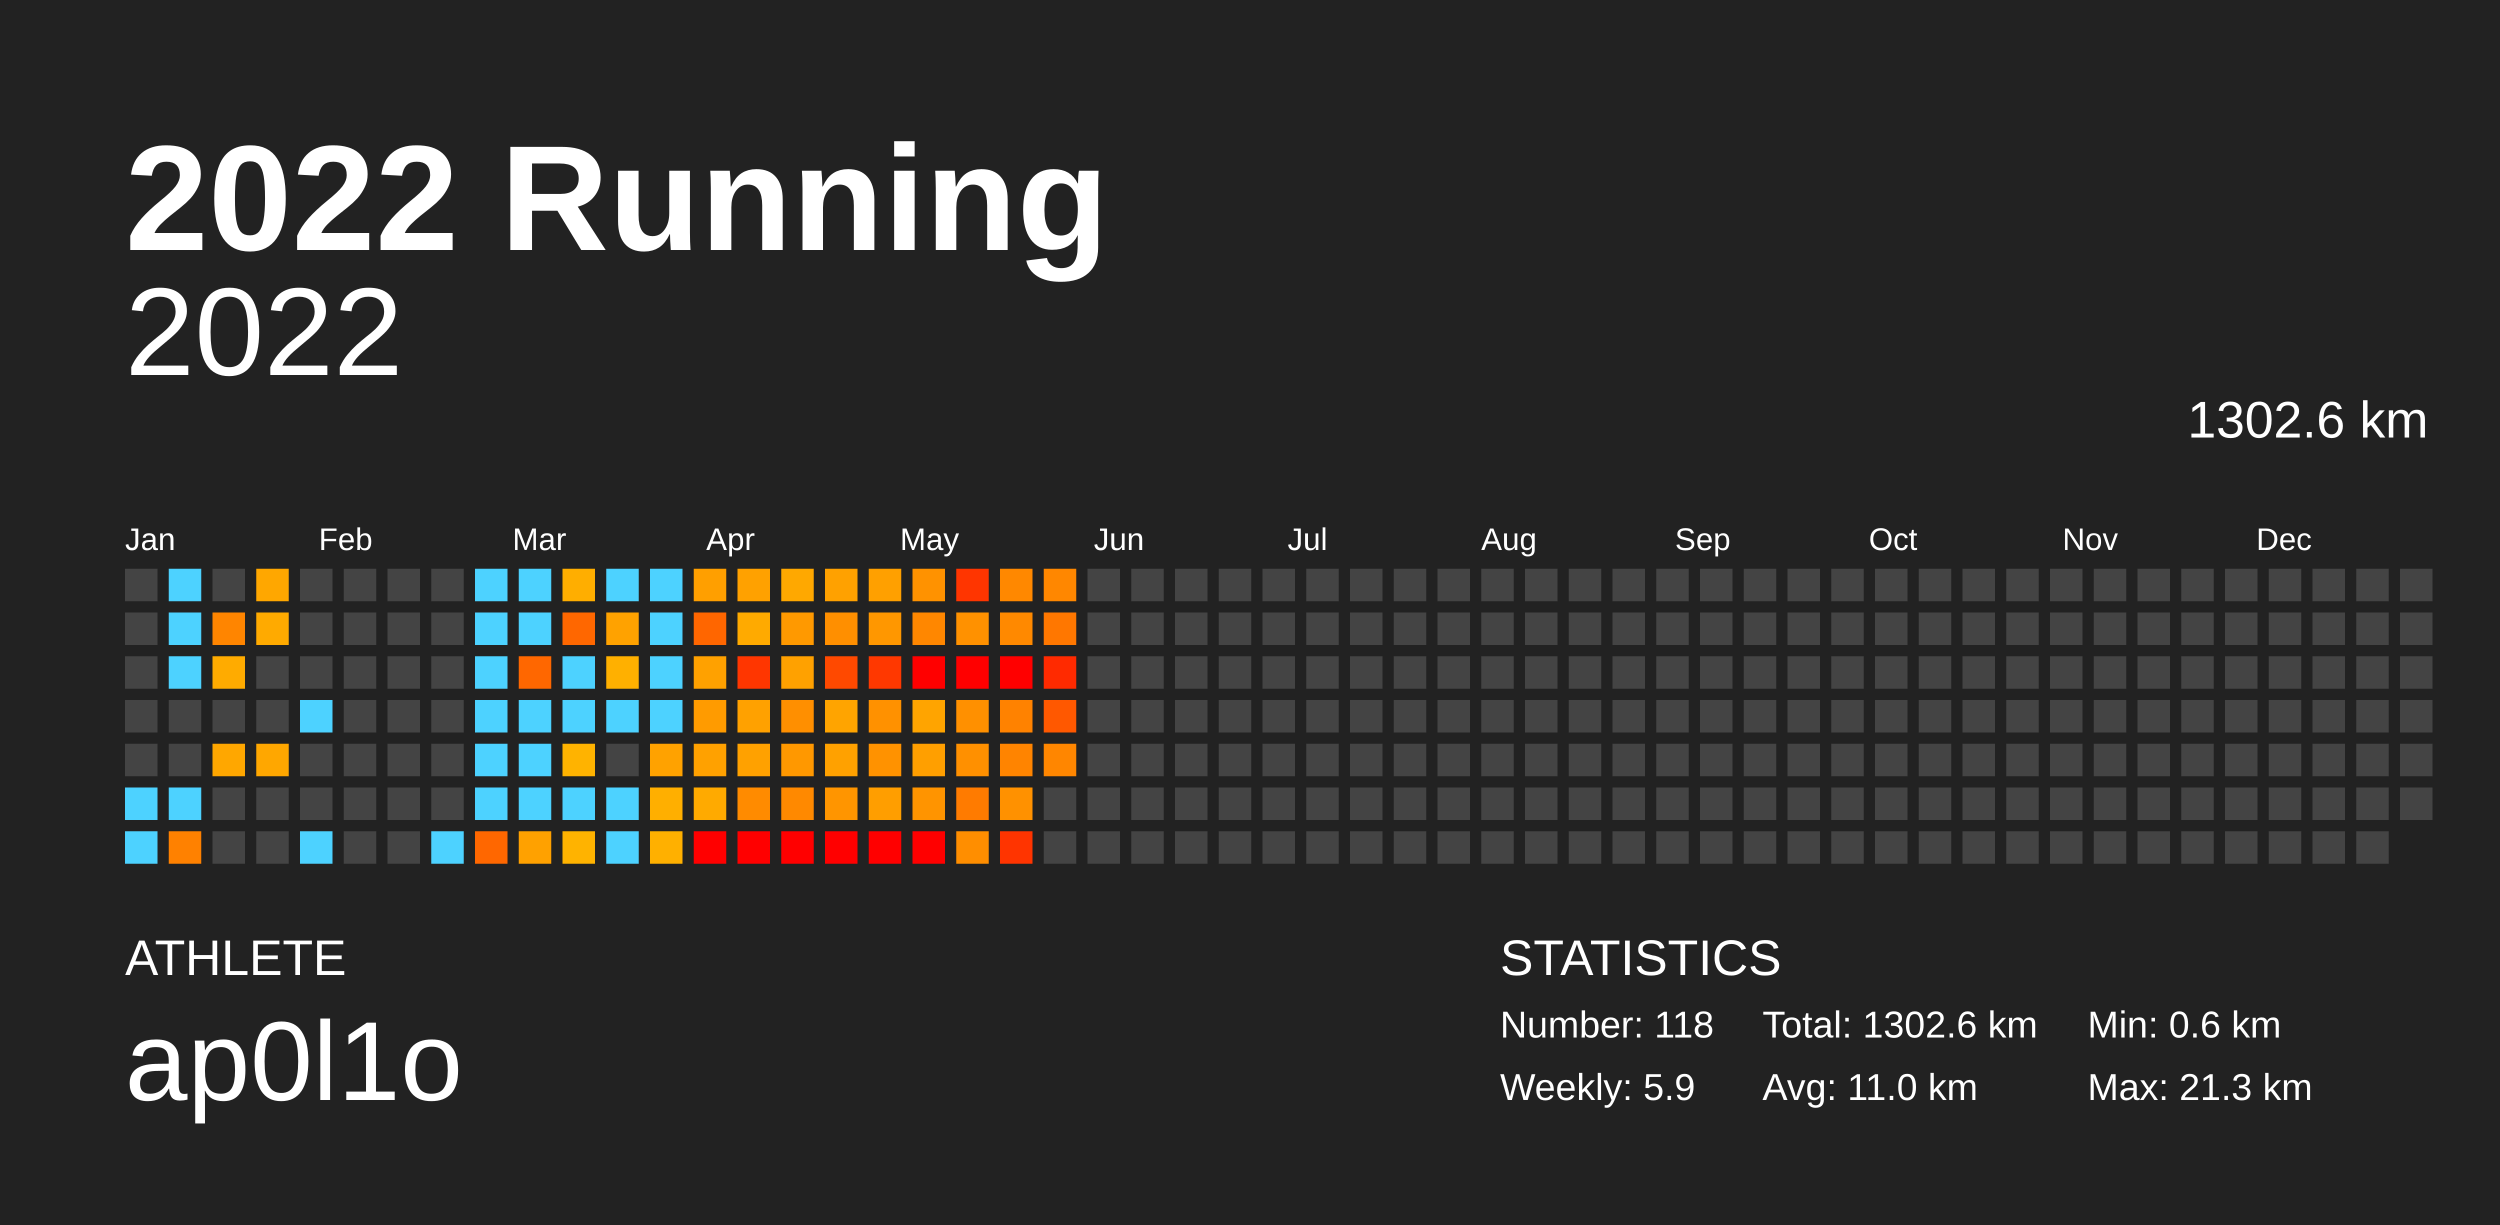
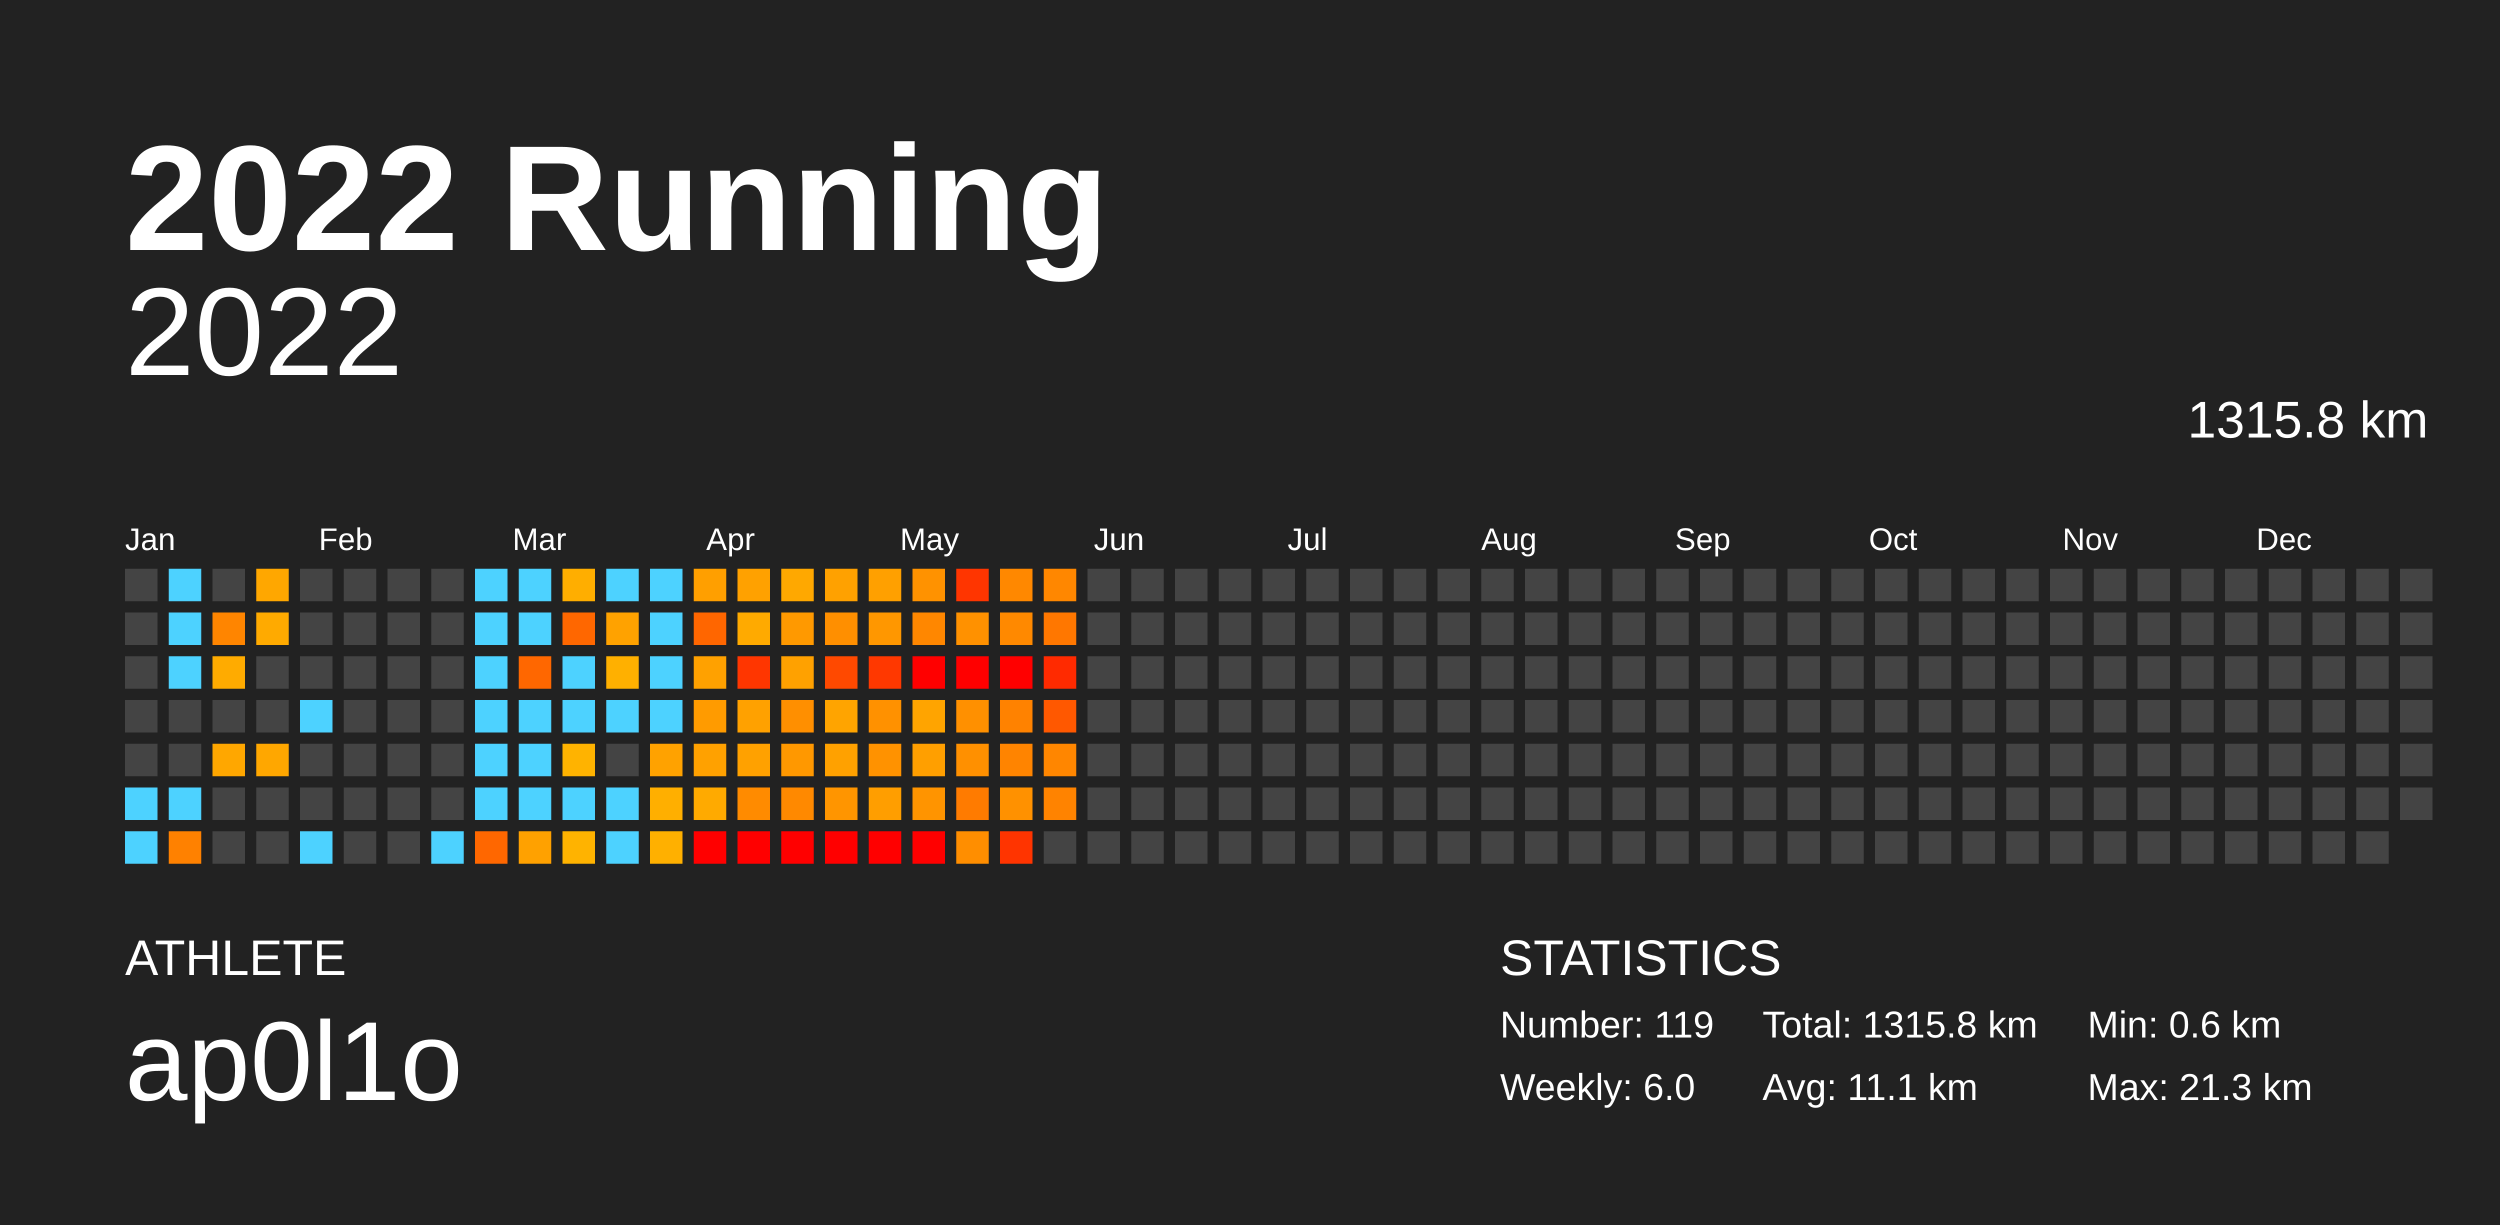
<svg xmlns="http://www.w3.org/2000/svg" baseProfile="full" height="98mm" version="1.1" viewBox="0,0,200,98" width="200mm">
  <defs />
  <rect fill="#222222" height="98" width="200" x="0" y="0" />
  <text fill="#FFFFFF" style="font-size:12px; font-family:Arial; font-weight:bold;" x="10" y="20">2022 Running</text>
  <text fill="#FFFFFF" style="font-size:4px; font-family:Arial" x="10" y="78">ATHLETE</text>
  <text fill="#FFFFFF" style="font-size:9px; font-family:Arial" x="10" y="88">ap0l1o</text>
  <text fill="#FFFFFF" style="font-size:4px; font-family:Arial" x="120" y="78">STATISTICS</text>
-   <text fill="#FFFFFF" style="font-size:3px; font-family:Arial" x="120" y="83">Number: 118</text>
-   <text fill="#FFFFFF" style="font-size:3px; font-family:Arial" x="120" y="88">Weekly: 5.9</text>
-   <text fill="#FFFFFF" style="font-size:3px; font-family:Arial" x="141" y="83">Total: 1302.6 km</text>
-   <text fill="#FFFFFF" style="font-size:3px; font-family:Arial" x="141" y="88">Avg: 11.0 km</text>
+   <text fill="#FFFFFF" style="font-size:3px; font-family:Arial" x="120" y="83">Number: 119</text>
+   <text fill="#FFFFFF" style="font-size:3px; font-family:Arial" x="120" y="88">Weekly: 6.0</text>
+   <text fill="#FFFFFF" style="font-size:3px; font-family:Arial" x="141" y="83">Total: 1315.8 km</text>
+   <text fill="#FFFFFF" style="font-size:3px; font-family:Arial" x="141" y="88">Avg: 11.1 km</text>
  <text fill="#FFFFFF" style="font-size:3px; font-family:Arial" x="167" y="83">Min: 0.6 km</text>
  <text fill="#FFFFFF" style="font-size:3px; font-family:Arial" x="167" y="88">Max: 21.3 km</text>
  <text alignment-baseline="hanging" fill="#FFFFFF" style="font-size:10.0px; font-family:Arial;" x="10" y="30">2022</text>
-   <text alignment-baseline="hanging" fill="#FFFFFF" style="font-size:4.125px; font-family:Arial;" x="175" y="35">1302.6 km</text>
+   <text alignment-baseline="hanging" fill="#FFFFFF" style="font-size:4.125px; font-family:Arial;" x="175" y="35">1315.8 km</text>
  <text fill="#FFFFFF" style="font-size:2.5px; font-family:Arial" x="10.0" y="44">Jan</text>
  <text fill="#FFFFFF" style="font-size:2.5px; font-family:Arial" x="25.5" y="44">Feb</text>
  <text fill="#FFFFFF" style="font-size:2.5px; font-family:Arial" x="41.0" y="44">Mar</text>
  <text fill="#FFFFFF" style="font-size:2.5px; font-family:Arial" x="56.5" y="44">Apr</text>
  <text fill="#FFFFFF" style="font-size:2.5px; font-family:Arial" x="72.0" y="44">May</text>
  <text fill="#FFFFFF" style="font-size:2.5px; font-family:Arial" x="87.5" y="44">Jun</text>
  <text fill="#FFFFFF" style="font-size:2.5px; font-family:Arial" x="103.0" y="44">Jul</text>
  <text fill="#FFFFFF" style="font-size:2.5px; font-family:Arial" x="118.5" y="44">Aug</text>
  <text fill="#FFFFFF" style="font-size:2.5px; font-family:Arial" x="134.0" y="44">Sep</text>
  <text fill="#FFFFFF" style="font-size:2.5px; font-family:Arial" x="149.5" y="44">Oct</text>
  <text fill="#FFFFFF" style="font-size:2.5px; font-family:Arial" x="165.0" y="44">Nov</text>
  <text fill="#FFFFFF" style="font-size:2.5px; font-family:Arial" x="180.5" y="44">Dec</text>
  <rect fill="#444444" height="2.6" width="2.6" x="10.0" y="45.5" />
  <rect fill="#444444" height="2.6" width="2.6" x="10.0" y="49.0" />
  <rect fill="#444444" height="2.6" width="2.6" x="10.0" y="52.5" />
  <rect fill="#444444" height="2.6" width="2.6" x="10.0" y="56.0" />
  <rect fill="#444444" height="2.6" width="2.6" x="10.0" y="59.5" />
  <rect fill="#4dd2ff" height="2.6" width="2.6" x="10.0" y="63.0" />
  <rect fill="#4dd2ff" height="2.6" width="2.6" x="10.0" y="66.5" />
  <rect fill="#4dd2ff" height="2.6" width="2.6" x="13.5" y="45.5" />
  <rect fill="#4dd2ff" height="2.6" width="2.6" x="13.5" y="49.0" />
  <rect fill="#4dd2ff" height="2.6" width="2.6" x="13.5" y="52.5" />
  <rect fill="#444444" height="2.6" width="2.6" x="13.5" y="56.0" />
  <rect fill="#444444" height="2.6" width="2.6" x="13.5" y="59.5" />
  <rect fill="#4dd2ff" height="2.6" width="2.6" x="13.5" y="63.0" />
  <rect fill="#ff8100" height="2.6" width="2.6" x="13.5" y="66.5" />
  <rect fill="#444444" height="2.6" width="2.6" x="17.0" y="45.5" />
  <rect fill="#ff8500" height="2.6" width="2.6" x="17.0" y="49.0" />
  <rect fill="#ffab00" height="2.6" width="2.6" x="17.0" y="52.5" />
  <rect fill="#444444" height="2.6" width="2.6" x="17.0" y="56.0" />
  <rect fill="#ffa700" height="2.6" width="2.6" x="17.0" y="59.5" />
  <rect fill="#444444" height="2.6" width="2.6" x="17.0" y="63.0" />
  <rect fill="#444444" height="2.6" width="2.6" x="17.0" y="66.5" />
  <rect fill="#ffa700" height="2.6" width="2.6" x="20.5" y="45.5" />
  <rect fill="#ffaa00" height="2.6" width="2.6" x="20.5" y="49.0" />
  <rect fill="#444444" height="2.6" width="2.6" x="20.5" y="52.5" />
  <rect fill="#444444" height="2.6" width="2.6" x="20.5" y="56.0" />
  <rect fill="#ffa700" height="2.6" width="2.6" x="20.5" y="59.5" />
  <rect fill="#444444" height="2.6" width="2.6" x="20.5" y="63.0" />
  <rect fill="#444444" height="2.6" width="2.6" x="20.5" y="66.5" />
  <rect fill="#444444" height="2.6" width="2.6" x="24.0" y="45.5" />
  <rect fill="#444444" height="2.6" width="2.6" x="24.0" y="49.0" />
  <rect fill="#444444" height="2.6" width="2.6" x="24.0" y="52.5" />
  <rect fill="#4dd2ff" height="2.6" width="2.6" x="24.0" y="56.0" />
  <rect fill="#444444" height="2.6" width="2.6" x="24.0" y="59.5" />
  <rect fill="#444444" height="2.6" width="2.6" x="24.0" y="63.0" />
  <rect fill="#4dd2ff" height="2.6" width="2.6" x="24.0" y="66.5" />
  <rect fill="#444444" height="2.6" width="2.6" x="27.5" y="45.5" />
  <rect fill="#444444" height="2.6" width="2.6" x="27.5" y="49.0" />
  <rect fill="#444444" height="2.6" width="2.6" x="27.5" y="52.5" />
  <rect fill="#444444" height="2.6" width="2.6" x="27.5" y="56.0" />
  <rect fill="#444444" height="2.6" width="2.6" x="27.5" y="59.5" />
  <rect fill="#444444" height="2.6" width="2.6" x="27.5" y="63.0" />
  <rect fill="#444444" height="2.6" width="2.6" x="27.5" y="66.5" />
  <rect fill="#444444" height="2.6" width="2.6" x="31.0" y="45.5" />
  <rect fill="#444444" height="2.6" width="2.6" x="31.0" y="49.0" />
  <rect fill="#444444" height="2.6" width="2.6" x="31.0" y="52.5" />
  <rect fill="#444444" height="2.6" width="2.6" x="31.0" y="56.0" />
  <rect fill="#444444" height="2.6" width="2.6" x="31.0" y="59.5" />
  <rect fill="#444444" height="2.6" width="2.6" x="31.0" y="63.0" />
  <rect fill="#444444" height="2.6" width="2.6" x="31.0" y="66.5" />
  <rect fill="#444444" height="2.6" width="2.6" x="34.5" y="45.5" />
  <rect fill="#444444" height="2.6" width="2.6" x="34.5" y="49.0" />
  <rect fill="#444444" height="2.6" width="2.6" x="34.5" y="52.5" />
  <rect fill="#444444" height="2.6" width="2.6" x="34.5" y="56.0" />
  <rect fill="#444444" height="2.6" width="2.6" x="34.5" y="59.5" />
  <rect fill="#444444" height="2.6" width="2.6" x="34.5" y="63.0" />
  <rect fill="#4dd2ff" height="2.6" width="2.6" x="34.5" y="66.5" />
  <rect fill="#4dd2ff" height="2.6" width="2.6" x="38.0" y="45.5" />
  <rect fill="#4dd2ff" height="2.6" width="2.6" x="38.0" y="49.0" />
  <rect fill="#4dd2ff" height="2.6" width="2.6" x="38.0" y="52.5" />
  <rect fill="#4dd2ff" height="2.6" width="2.6" x="38.0" y="56.0" />
  <rect fill="#4dd2ff" height="2.6" width="2.6" x="38.0" y="59.5" />
  <rect fill="#4dd2ff" height="2.6" width="2.6" x="38.0" y="63.0" />
  <rect fill="#ff6700" height="2.6" width="2.6" x="38.0" y="66.5" />
  <rect fill="#4dd2ff" height="2.6" width="2.6" x="41.5" y="45.5" />
  <rect fill="#4dd2ff" height="2.6" width="2.6" x="41.5" y="49.0" />
  <rect fill="#ff6700" height="2.6" width="2.6" x="41.5" y="52.5" />
  <rect fill="#4dd2ff" height="2.6" width="2.6" x="41.5" y="56.0" />
  <rect fill="#4dd2ff" height="2.6" width="2.6" x="41.5" y="59.5" />
  <rect fill="#4dd2ff" height="2.6" width="2.6" x="41.5" y="63.0" />
  <rect fill="#ffa100" height="2.6" width="2.6" x="41.5" y="66.5" />
  <rect fill="#ffae00" height="2.6" width="2.6" x="45.0" y="45.5" />
  <rect fill="#ff6700" height="2.6" width="2.6" x="45.0" y="49.0" />
  <rect fill="#4dd2ff" height="2.6" width="2.6" x="45.0" y="52.5" />
  <rect fill="#4dd2ff" height="2.6" width="2.6" x="45.0" y="56.0" />
  <rect fill="#ffb300" height="2.6" width="2.6" x="45.0" y="59.5" />
  <rect fill="#4dd2ff" height="2.6" width="2.6" x="45.0" y="63.0" />
  <rect fill="#ffb300" height="2.6" width="2.6" x="45.0" y="66.5" />
  <rect fill="#4dd2ff" height="2.6" width="2.6" x="48.5" y="45.5" />
  <rect fill="#ffa200" height="2.6" width="2.6" x="48.5" y="49.0" />
  <rect fill="#ffb000" height="2.6" width="2.6" x="48.5" y="52.5" />
  <rect fill="#4dd2ff" height="2.6" width="2.6" x="48.5" y="56.0" />
  <rect fill="#444444" height="2.6" width="2.6" x="48.5" y="59.5" />
  <rect fill="#4dd2ff" height="2.6" width="2.6" x="48.5" y="63.0" />
  <rect fill="#4dd2ff" height="2.6" width="2.6" x="48.5" y="66.5" />
  <rect fill="#4dd2ff" height="2.6" width="2.6" x="52.0" y="45.5" />
  <rect fill="#4dd2ff" height="2.6" width="2.6" x="52.0" y="49.0" />
  <rect fill="#4dd2ff" height="2.6" width="2.6" x="52.0" y="52.5" />
  <rect fill="#4dd2ff" height="2.6" width="2.6" x="52.0" y="56.0" />
  <rect fill="#ffa200" height="2.6" width="2.6" x="52.0" y="59.5" />
  <rect fill="#ffaf00" height="2.6" width="2.6" x="52.0" y="63.0" />
  <rect fill="#ffb000" height="2.6" width="2.6" x="52.0" y="66.5" />
  <rect fill="#ff9f00" height="2.6" width="2.6" x="55.5" y="45.5" />
  <rect fill="#ff6600" height="2.6" width="2.6" x="55.5" y="49.0" />
  <rect fill="#ffa100" height="2.6" width="2.6" x="55.5" y="52.5" />
  <rect fill="#ff9b00" height="2.6" width="2.6" x="55.5" y="56.0" />
  <rect fill="#ffa100" height="2.6" width="2.6" x="55.5" y="59.5" />
  <rect fill="#ffaa00" height="2.6" width="2.6" x="55.5" y="63.0" />
  <rect fill="red" height="2.6" width="2.6" x="55.5" y="66.5" />
  <rect fill="#ffa100" height="2.6" width="2.6" x="59.0" y="45.5" />
  <rect fill="#ffaa00" height="2.6" width="2.6" x="59.0" y="49.0" />
  <rect fill="#ff3600" height="2.6" width="2.6" x="59.0" y="52.5" />
  <rect fill="#ffa100" height="2.6" width="2.6" x="59.0" y="56.0" />
  <rect fill="#ffa100" height="2.6" width="2.6" x="59.0" y="59.5" />
  <rect fill="#ff8b00" height="2.6" width="2.6" x="59.0" y="63.0" />
  <rect fill="red" height="2.6" width="2.6" x="59.0" y="66.5" />
  <rect fill="#ffa800" height="2.6" width="2.6" x="62.5" y="45.5" />
  <rect fill="#ff9900" height="2.6" width="2.6" x="62.5" y="49.0" />
  <rect fill="#ffa100" height="2.6" width="2.6" x="62.5" y="52.5" />
  <rect fill="#ff8f00" height="2.6" width="2.6" x="62.5" y="56.0" />
  <rect fill="#ff9800" height="2.6" width="2.6" x="62.5" y="59.5" />
  <rect fill="#ff8900" height="2.6" width="2.6" x="62.5" y="63.0" />
  <rect fill="red" height="2.6" width="2.6" x="62.5" y="66.5" />
  <rect fill="#ffa100" height="2.6" width="2.6" x="66.0" y="45.5" />
  <rect fill="#ff8f00" height="2.6" width="2.6" x="66.0" y="49.0" />
  <rect fill="#ff4900" height="2.6" width="2.6" x="66.0" y="52.5" />
  <rect fill="#ffa400" height="2.6" width="2.6" x="66.0" y="56.0" />
  <rect fill="#ffa100" height="2.6" width="2.6" x="66.0" y="59.5" />
  <rect fill="#ff9500" height="2.6" width="2.6" x="66.0" y="63.0" />
  <rect fill="red" height="2.6" width="2.6" x="66.0" y="66.5" />
  <rect fill="#ffa000" height="2.6" width="2.6" x="69.5" y="45.5" />
  <rect fill="#ff9700" height="2.6" width="2.6" x="69.5" y="49.0" />
  <rect fill="#ff3800" height="2.6" width="2.6" x="69.5" y="52.5" />
  <rect fill="#ff9100" height="2.6" width="2.6" x="69.5" y="56.0" />
  <rect fill="#ff9200" height="2.6" width="2.6" x="69.5" y="59.5" />
  <rect fill="#ff9e00" height="2.6" width="2.6" x="69.5" y="63.0" />
  <rect fill="red" height="2.6" width="2.6" x="69.5" y="66.5" />
  <rect fill="#ff9200" height="2.6" width="2.6" x="73.0" y="45.5" />
  <rect fill="#ff8700" height="2.6" width="2.6" x="73.0" y="49.0" />
  <rect fill="red" height="2.6" width="2.6" x="73.0" y="52.5" />
  <rect fill="#ffa400" height="2.6" width="2.6" x="73.0" y="56.0" />
  <rect fill="#ff9f00" height="2.6" width="2.6" x="73.0" y="59.5" />
  <rect fill="#ff9400" height="2.6" width="2.6" x="73.0" y="63.0" />
  <rect fill="red" height="2.6" width="2.6" x="73.0" y="66.5" />
  <rect fill="#ff3500" height="2.6" width="2.6" x="76.5" y="45.5" />
  <rect fill="#ff9100" height="2.6" width="2.6" x="76.5" y="49.0" />
  <rect fill="red" height="2.6" width="2.6" x="76.5" y="52.5" />
  <rect fill="#ff9000" height="2.6" width="2.6" x="76.5" y="56.0" />
  <rect fill="#ff9000" height="2.6" width="2.6" x="76.5" y="59.5" />
  <rect fill="#ff7b00" height="2.6" width="2.6" x="76.5" y="63.0" />
  <rect fill="#ff8e00" height="2.6" width="2.6" x="76.5" y="66.5" />
  <rect fill="#ff8800" height="2.6" width="2.6" x="80.0" y="45.5" />
  <rect fill="#ff8900" height="2.6" width="2.6" x="80.0" y="49.0" />
  <rect fill="red" height="2.6" width="2.6" x="80.0" y="52.5" />
  <rect fill="#ff8200" height="2.6" width="2.6" x="80.0" y="56.0" />
  <rect fill="#ff8400" height="2.6" width="2.6" x="80.0" y="59.5" />
  <rect fill="#ff9100" height="2.6" width="2.6" x="80.0" y="63.0" />
  <rect fill="#ff3400" height="2.6" width="2.6" x="80.0" y="66.5" />
  <rect fill="#ff8700" height="2.6" width="2.6" x="83.5" y="45.5" />
  <rect fill="#ff7700" height="2.6" width="2.6" x="83.5" y="49.0" />
  <rect fill="#ff2a00" height="2.6" width="2.6" x="83.5" y="52.5" />
  <rect fill="#ff5800" height="2.6" width="2.6" x="83.5" y="56.0" />
  <rect fill="#ff8600" height="2.6" width="2.6" x="83.5" y="59.5" />
-   <rect fill="#444444" height="2.6" width="2.6" x="83.5" y="63.0" />
+   <rect fill="#ff8300" height="2.6" width="2.6" x="83.5" y="63.0" />
  <rect fill="#444444" height="2.6" width="2.6" x="83.5" y="66.5" />
  <rect fill="#444444" height="2.6" width="2.6" x="87.0" y="45.5" />
  <rect fill="#444444" height="2.6" width="2.6" x="87.0" y="49.0" />
  <rect fill="#444444" height="2.6" width="2.6" x="87.0" y="52.5" />
  <rect fill="#444444" height="2.6" width="2.6" x="87.0" y="56.0" />
  <rect fill="#444444" height="2.6" width="2.6" x="87.0" y="59.5" />
  <rect fill="#444444" height="2.6" width="2.6" x="87.0" y="63.0" />
  <rect fill="#444444" height="2.6" width="2.6" x="87.0" y="66.5" />
  <rect fill="#444444" height="2.6" width="2.6" x="90.5" y="45.5" />
  <rect fill="#444444" height="2.6" width="2.6" x="90.5" y="49.0" />
  <rect fill="#444444" height="2.6" width="2.6" x="90.5" y="52.5" />
  <rect fill="#444444" height="2.6" width="2.6" x="90.5" y="56.0" />
  <rect fill="#444444" height="2.6" width="2.6" x="90.5" y="59.5" />
  <rect fill="#444444" height="2.6" width="2.6" x="90.5" y="63.0" />
  <rect fill="#444444" height="2.6" width="2.6" x="90.5" y="66.5" />
  <rect fill="#444444" height="2.6" width="2.6" x="94.0" y="45.5" />
  <rect fill="#444444" height="2.6" width="2.6" x="94.0" y="49.0" />
  <rect fill="#444444" height="2.6" width="2.6" x="94.0" y="52.5" />
  <rect fill="#444444" height="2.6" width="2.6" x="94.0" y="56.0" />
  <rect fill="#444444" height="2.6" width="2.6" x="94.0" y="59.5" />
  <rect fill="#444444" height="2.6" width="2.6" x="94.0" y="63.0" />
  <rect fill="#444444" height="2.6" width="2.6" x="94.0" y="66.5" />
  <rect fill="#444444" height="2.6" width="2.6" x="97.5" y="45.5" />
  <rect fill="#444444" height="2.6" width="2.6" x="97.5" y="49.0" />
  <rect fill="#444444" height="2.6" width="2.6" x="97.5" y="52.5" />
  <rect fill="#444444" height="2.6" width="2.6" x="97.5" y="56.0" />
  <rect fill="#444444" height="2.6" width="2.6" x="97.5" y="59.5" />
  <rect fill="#444444" height="2.6" width="2.6" x="97.5" y="63.0" />
  <rect fill="#444444" height="2.6" width="2.6" x="97.5" y="66.5" />
  <rect fill="#444444" height="2.6" width="2.6" x="101.0" y="45.5" />
  <rect fill="#444444" height="2.6" width="2.6" x="101.0" y="49.0" />
  <rect fill="#444444" height="2.6" width="2.6" x="101.0" y="52.5" />
  <rect fill="#444444" height="2.6" width="2.6" x="101.0" y="56.0" />
  <rect fill="#444444" height="2.6" width="2.6" x="101.0" y="59.5" />
  <rect fill="#444444" height="2.6" width="2.6" x="101.0" y="63.0" />
  <rect fill="#444444" height="2.6" width="2.6" x="101.0" y="66.5" />
  <rect fill="#444444" height="2.6" width="2.6" x="104.5" y="45.5" />
  <rect fill="#444444" height="2.6" width="2.6" x="104.5" y="49.0" />
  <rect fill="#444444" height="2.6" width="2.6" x="104.5" y="52.5" />
  <rect fill="#444444" height="2.6" width="2.6" x="104.5" y="56.0" />
  <rect fill="#444444" height="2.6" width="2.6" x="104.5" y="59.5" />
  <rect fill="#444444" height="2.6" width="2.6" x="104.5" y="63.0" />
  <rect fill="#444444" height="2.6" width="2.6" x="104.5" y="66.5" />
  <rect fill="#444444" height="2.6" width="2.6" x="108.0" y="45.5" />
  <rect fill="#444444" height="2.6" width="2.6" x="108.0" y="49.0" />
  <rect fill="#444444" height="2.6" width="2.6" x="108.0" y="52.5" />
  <rect fill="#444444" height="2.6" width="2.6" x="108.0" y="56.0" />
  <rect fill="#444444" height="2.6" width="2.6" x="108.0" y="59.5" />
  <rect fill="#444444" height="2.6" width="2.6" x="108.0" y="63.0" />
  <rect fill="#444444" height="2.6" width="2.6" x="108.0" y="66.5" />
  <rect fill="#444444" height="2.6" width="2.6" x="111.5" y="45.5" />
  <rect fill="#444444" height="2.6" width="2.6" x="111.5" y="49.0" />
  <rect fill="#444444" height="2.6" width="2.6" x="111.5" y="52.5" />
  <rect fill="#444444" height="2.6" width="2.6" x="111.5" y="56.0" />
  <rect fill="#444444" height="2.6" width="2.6" x="111.5" y="59.5" />
  <rect fill="#444444" height="2.6" width="2.6" x="111.5" y="63.0" />
  <rect fill="#444444" height="2.6" width="2.6" x="111.5" y="66.5" />
  <rect fill="#444444" height="2.6" width="2.6" x="115.0" y="45.5" />
  <rect fill="#444444" height="2.6" width="2.6" x="115.0" y="49.0" />
  <rect fill="#444444" height="2.6" width="2.6" x="115.0" y="52.5" />
  <rect fill="#444444" height="2.6" width="2.6" x="115.0" y="56.0" />
  <rect fill="#444444" height="2.6" width="2.6" x="115.0" y="59.5" />
  <rect fill="#444444" height="2.6" width="2.6" x="115.0" y="63.0" />
  <rect fill="#444444" height="2.6" width="2.6" x="115.0" y="66.5" />
  <rect fill="#444444" height="2.6" width="2.6" x="118.5" y="45.5" />
  <rect fill="#444444" height="2.6" width="2.6" x="118.5" y="49.0" />
  <rect fill="#444444" height="2.6" width="2.6" x="118.5" y="52.5" />
  <rect fill="#444444" height="2.6" width="2.6" x="118.5" y="56.0" />
  <rect fill="#444444" height="2.6" width="2.6" x="118.5" y="59.5" />
  <rect fill="#444444" height="2.6" width="2.6" x="118.5" y="63.0" />
  <rect fill="#444444" height="2.6" width="2.6" x="118.5" y="66.5" />
  <rect fill="#444444" height="2.6" width="2.6" x="122.0" y="45.5" />
  <rect fill="#444444" height="2.6" width="2.6" x="122.0" y="49.0" />
  <rect fill="#444444" height="2.6" width="2.6" x="122.0" y="52.5" />
  <rect fill="#444444" height="2.6" width="2.6" x="122.0" y="56.0" />
  <rect fill="#444444" height="2.6" width="2.6" x="122.0" y="59.5" />
  <rect fill="#444444" height="2.6" width="2.6" x="122.0" y="63.0" />
  <rect fill="#444444" height="2.6" width="2.6" x="122.0" y="66.5" />
  <rect fill="#444444" height="2.6" width="2.6" x="125.5" y="45.5" />
  <rect fill="#444444" height="2.6" width="2.6" x="125.5" y="49.0" />
  <rect fill="#444444" height="2.6" width="2.6" x="125.5" y="52.5" />
  <rect fill="#444444" height="2.6" width="2.6" x="125.5" y="56.0" />
  <rect fill="#444444" height="2.6" width="2.6" x="125.5" y="59.5" />
  <rect fill="#444444" height="2.6" width="2.6" x="125.5" y="63.0" />
  <rect fill="#444444" height="2.6" width="2.6" x="125.5" y="66.5" />
  <rect fill="#444444" height="2.6" width="2.6" x="129.0" y="45.5" />
  <rect fill="#444444" height="2.6" width="2.6" x="129.0" y="49.0" />
  <rect fill="#444444" height="2.6" width="2.6" x="129.0" y="52.5" />
  <rect fill="#444444" height="2.6" width="2.6" x="129.0" y="56.0" />
  <rect fill="#444444" height="2.6" width="2.6" x="129.0" y="59.5" />
  <rect fill="#444444" height="2.6" width="2.6" x="129.0" y="63.0" />
  <rect fill="#444444" height="2.6" width="2.6" x="129.0" y="66.5" />
  <rect fill="#444444" height="2.6" width="2.6" x="132.5" y="45.5" />
  <rect fill="#444444" height="2.6" width="2.6" x="132.5" y="49.0" />
  <rect fill="#444444" height="2.6" width="2.6" x="132.5" y="52.5" />
  <rect fill="#444444" height="2.6" width="2.6" x="132.5" y="56.0" />
  <rect fill="#444444" height="2.6" width="2.6" x="132.5" y="59.5" />
  <rect fill="#444444" height="2.6" width="2.6" x="132.5" y="63.0" />
  <rect fill="#444444" height="2.6" width="2.6" x="132.5" y="66.5" />
  <rect fill="#444444" height="2.6" width="2.6" x="136.0" y="45.5" />
  <rect fill="#444444" height="2.6" width="2.6" x="136.0" y="49.0" />
  <rect fill="#444444" height="2.6" width="2.6" x="136.0" y="52.5" />
  <rect fill="#444444" height="2.6" width="2.6" x="136.0" y="56.0" />
  <rect fill="#444444" height="2.6" width="2.6" x="136.0" y="59.5" />
  <rect fill="#444444" height="2.6" width="2.6" x="136.0" y="63.0" />
  <rect fill="#444444" height="2.6" width="2.6" x="136.0" y="66.5" />
  <rect fill="#444444" height="2.6" width="2.6" x="139.5" y="45.5" />
  <rect fill="#444444" height="2.6" width="2.6" x="139.5" y="49.0" />
  <rect fill="#444444" height="2.6" width="2.6" x="139.5" y="52.5" />
  <rect fill="#444444" height="2.6" width="2.6" x="139.5" y="56.0" />
  <rect fill="#444444" height="2.6" width="2.6" x="139.5" y="59.5" />
  <rect fill="#444444" height="2.6" width="2.6" x="139.5" y="63.0" />
  <rect fill="#444444" height="2.6" width="2.6" x="139.5" y="66.5" />
  <rect fill="#444444" height="2.6" width="2.6" x="143.0" y="45.5" />
  <rect fill="#444444" height="2.6" width="2.6" x="143.0" y="49.0" />
  <rect fill="#444444" height="2.6" width="2.6" x="143.0" y="52.5" />
  <rect fill="#444444" height="2.6" width="2.6" x="143.0" y="56.0" />
  <rect fill="#444444" height="2.6" width="2.6" x="143.0" y="59.5" />
  <rect fill="#444444" height="2.6" width="2.6" x="143.0" y="63.0" />
  <rect fill="#444444" height="2.6" width="2.6" x="143.0" y="66.5" />
  <rect fill="#444444" height="2.6" width="2.6" x="146.5" y="45.5" />
  <rect fill="#444444" height="2.6" width="2.6" x="146.5" y="49.0" />
  <rect fill="#444444" height="2.6" width="2.6" x="146.5" y="52.5" />
  <rect fill="#444444" height="2.6" width="2.6" x="146.5" y="56.0" />
  <rect fill="#444444" height="2.6" width="2.6" x="146.5" y="59.5" />
  <rect fill="#444444" height="2.6" width="2.6" x="146.5" y="63.0" />
  <rect fill="#444444" height="2.6" width="2.6" x="146.5" y="66.5" />
  <rect fill="#444444" height="2.6" width="2.6" x="150.0" y="45.5" />
  <rect fill="#444444" height="2.6" width="2.6" x="150.0" y="49.0" />
  <rect fill="#444444" height="2.6" width="2.6" x="150.0" y="52.5" />
  <rect fill="#444444" height="2.6" width="2.6" x="150.0" y="56.0" />
  <rect fill="#444444" height="2.6" width="2.6" x="150.0" y="59.5" />
  <rect fill="#444444" height="2.6" width="2.6" x="150.0" y="63.0" />
  <rect fill="#444444" height="2.6" width="2.6" x="150.0" y="66.5" />
  <rect fill="#444444" height="2.6" width="2.6" x="153.5" y="45.5" />
  <rect fill="#444444" height="2.6" width="2.6" x="153.5" y="49.0" />
  <rect fill="#444444" height="2.6" width="2.6" x="153.5" y="52.5" />
  <rect fill="#444444" height="2.6" width="2.6" x="153.5" y="56.0" />
  <rect fill="#444444" height="2.6" width="2.6" x="153.5" y="59.5" />
  <rect fill="#444444" height="2.6" width="2.6" x="153.5" y="63.0" />
  <rect fill="#444444" height="2.6" width="2.6" x="153.5" y="66.5" />
  <rect fill="#444444" height="2.6" width="2.6" x="157.0" y="45.5" />
  <rect fill="#444444" height="2.6" width="2.6" x="157.0" y="49.0" />
  <rect fill="#444444" height="2.6" width="2.6" x="157.0" y="52.5" />
  <rect fill="#444444" height="2.6" width="2.6" x="157.0" y="56.0" />
  <rect fill="#444444" height="2.6" width="2.6" x="157.0" y="59.5" />
  <rect fill="#444444" height="2.6" width="2.6" x="157.0" y="63.0" />
  <rect fill="#444444" height="2.6" width="2.6" x="157.0" y="66.5" />
  <rect fill="#444444" height="2.6" width="2.6" x="160.5" y="45.5" />
  <rect fill="#444444" height="2.6" width="2.6" x="160.5" y="49.0" />
  <rect fill="#444444" height="2.6" width="2.6" x="160.5" y="52.5" />
  <rect fill="#444444" height="2.6" width="2.6" x="160.5" y="56.0" />
  <rect fill="#444444" height="2.6" width="2.6" x="160.5" y="59.5" />
  <rect fill="#444444" height="2.6" width="2.6" x="160.5" y="63.0" />
  <rect fill="#444444" height="2.6" width="2.6" x="160.5" y="66.5" />
  <rect fill="#444444" height="2.6" width="2.6" x="164.0" y="45.5" />
  <rect fill="#444444" height="2.6" width="2.6" x="164.0" y="49.0" />
  <rect fill="#444444" height="2.6" width="2.6" x="164.0" y="52.5" />
  <rect fill="#444444" height="2.6" width="2.6" x="164.0" y="56.0" />
  <rect fill="#444444" height="2.6" width="2.6" x="164.0" y="59.5" />
  <rect fill="#444444" height="2.6" width="2.6" x="164.0" y="63.0" />
  <rect fill="#444444" height="2.6" width="2.6" x="164.0" y="66.5" />
  <rect fill="#444444" height="2.6" width="2.6" x="167.5" y="45.5" />
  <rect fill="#444444" height="2.6" width="2.6" x="167.5" y="49.0" />
  <rect fill="#444444" height="2.6" width="2.6" x="167.5" y="52.5" />
  <rect fill="#444444" height="2.6" width="2.6" x="167.5" y="56.0" />
  <rect fill="#444444" height="2.6" width="2.6" x="167.5" y="59.5" />
  <rect fill="#444444" height="2.6" width="2.6" x="167.5" y="63.0" />
  <rect fill="#444444" height="2.6" width="2.6" x="167.5" y="66.5" />
  <rect fill="#444444" height="2.6" width="2.6" x="171.0" y="45.5" />
  <rect fill="#444444" height="2.6" width="2.6" x="171.0" y="49.0" />
  <rect fill="#444444" height="2.6" width="2.6" x="171.0" y="52.5" />
  <rect fill="#444444" height="2.6" width="2.6" x="171.0" y="56.0" />
  <rect fill="#444444" height="2.6" width="2.6" x="171.0" y="59.5" />
  <rect fill="#444444" height="2.6" width="2.6" x="171.0" y="63.0" />
  <rect fill="#444444" height="2.6" width="2.6" x="171.0" y="66.5" />
  <rect fill="#444444" height="2.6" width="2.6" x="174.5" y="45.5" />
  <rect fill="#444444" height="2.6" width="2.6" x="174.5" y="49.0" />
  <rect fill="#444444" height="2.6" width="2.6" x="174.5" y="52.5" />
  <rect fill="#444444" height="2.6" width="2.6" x="174.5" y="56.0" />
  <rect fill="#444444" height="2.6" width="2.6" x="174.5" y="59.5" />
  <rect fill="#444444" height="2.6" width="2.6" x="174.5" y="63.0" />
  <rect fill="#444444" height="2.6" width="2.6" x="174.5" y="66.5" />
  <rect fill="#444444" height="2.6" width="2.6" x="178.0" y="45.5" />
  <rect fill="#444444" height="2.6" width="2.6" x="178.0" y="49.0" />
  <rect fill="#444444" height="2.6" width="2.6" x="178.0" y="52.5" />
  <rect fill="#444444" height="2.6" width="2.6" x="178.0" y="56.0" />
  <rect fill="#444444" height="2.6" width="2.6" x="178.0" y="59.5" />
  <rect fill="#444444" height="2.6" width="2.6" x="178.0" y="63.0" />
  <rect fill="#444444" height="2.6" width="2.6" x="178.0" y="66.5" />
  <rect fill="#444444" height="2.6" width="2.6" x="181.5" y="45.5" />
  <rect fill="#444444" height="2.6" width="2.6" x="181.5" y="49.0" />
  <rect fill="#444444" height="2.6" width="2.6" x="181.5" y="52.5" />
  <rect fill="#444444" height="2.6" width="2.6" x="181.5" y="56.0" />
  <rect fill="#444444" height="2.6" width="2.6" x="181.5" y="59.5" />
  <rect fill="#444444" height="2.6" width="2.6" x="181.5" y="63.0" />
  <rect fill="#444444" height="2.6" width="2.6" x="181.5" y="66.5" />
  <rect fill="#444444" height="2.6" width="2.6" x="185.0" y="45.5" />
  <rect fill="#444444" height="2.6" width="2.6" x="185.0" y="49.0" />
  <rect fill="#444444" height="2.6" width="2.6" x="185.0" y="52.5" />
  <rect fill="#444444" height="2.6" width="2.6" x="185.0" y="56.0" />
  <rect fill="#444444" height="2.6" width="2.6" x="185.0" y="59.5" />
  <rect fill="#444444" height="2.6" width="2.6" x="185.0" y="63.0" />
  <rect fill="#444444" height="2.6" width="2.6" x="185.0" y="66.5" />
  <rect fill="#444444" height="2.6" width="2.6" x="188.5" y="45.5" />
  <rect fill="#444444" height="2.6" width="2.6" x="188.5" y="49.0" />
  <rect fill="#444444" height="2.6" width="2.6" x="188.5" y="52.5" />
  <rect fill="#444444" height="2.6" width="2.6" x="188.5" y="56.0" />
  <rect fill="#444444" height="2.6" width="2.6" x="188.5" y="59.5" />
  <rect fill="#444444" height="2.6" width="2.6" x="188.5" y="63.0" />
  <rect fill="#444444" height="2.6" width="2.6" x="188.5" y="66.5" />
  <rect fill="#444444" height="2.6" width="2.6" x="192.0" y="45.5" />
  <rect fill="#444444" height="2.6" width="2.6" x="192.0" y="49.0" />
  <rect fill="#444444" height="2.6" width="2.6" x="192.0" y="52.5" />
  <rect fill="#444444" height="2.6" width="2.6" x="192.0" y="56.0" />
  <rect fill="#444444" height="2.6" width="2.6" x="192.0" y="59.5" />
  <rect fill="#444444" height="2.6" width="2.6" x="192.0" y="63.0" />
</svg>
